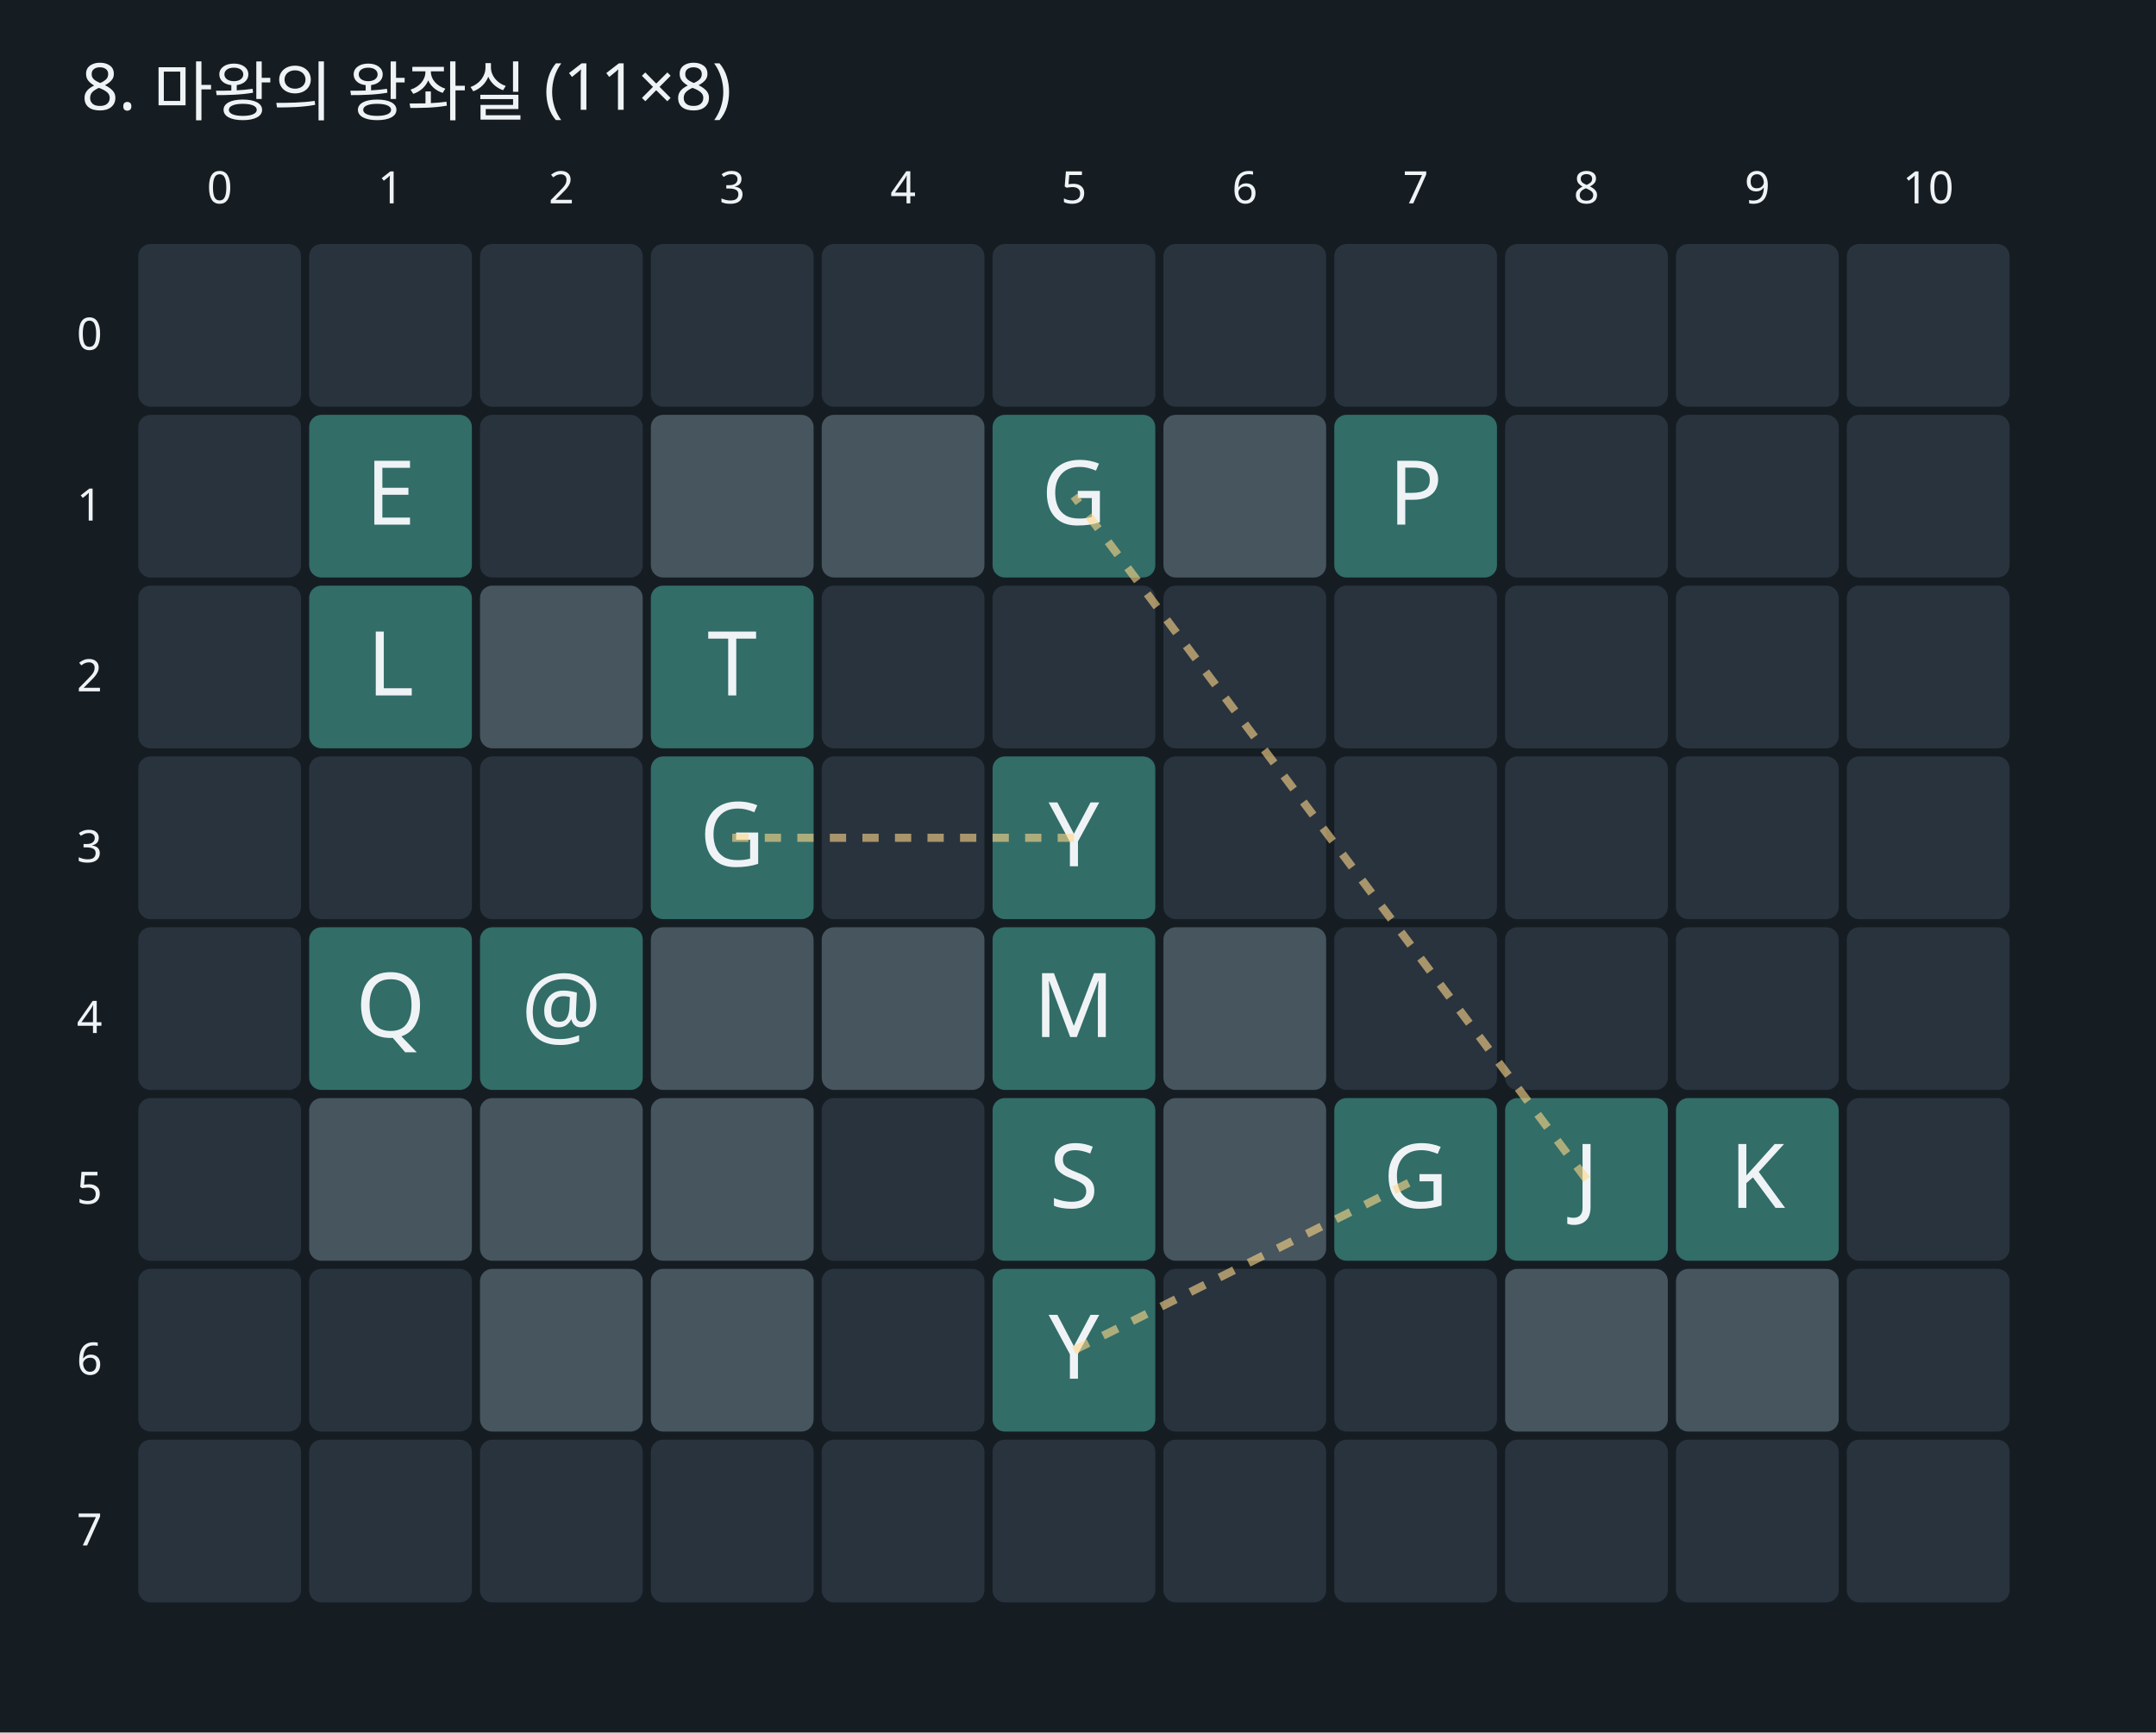
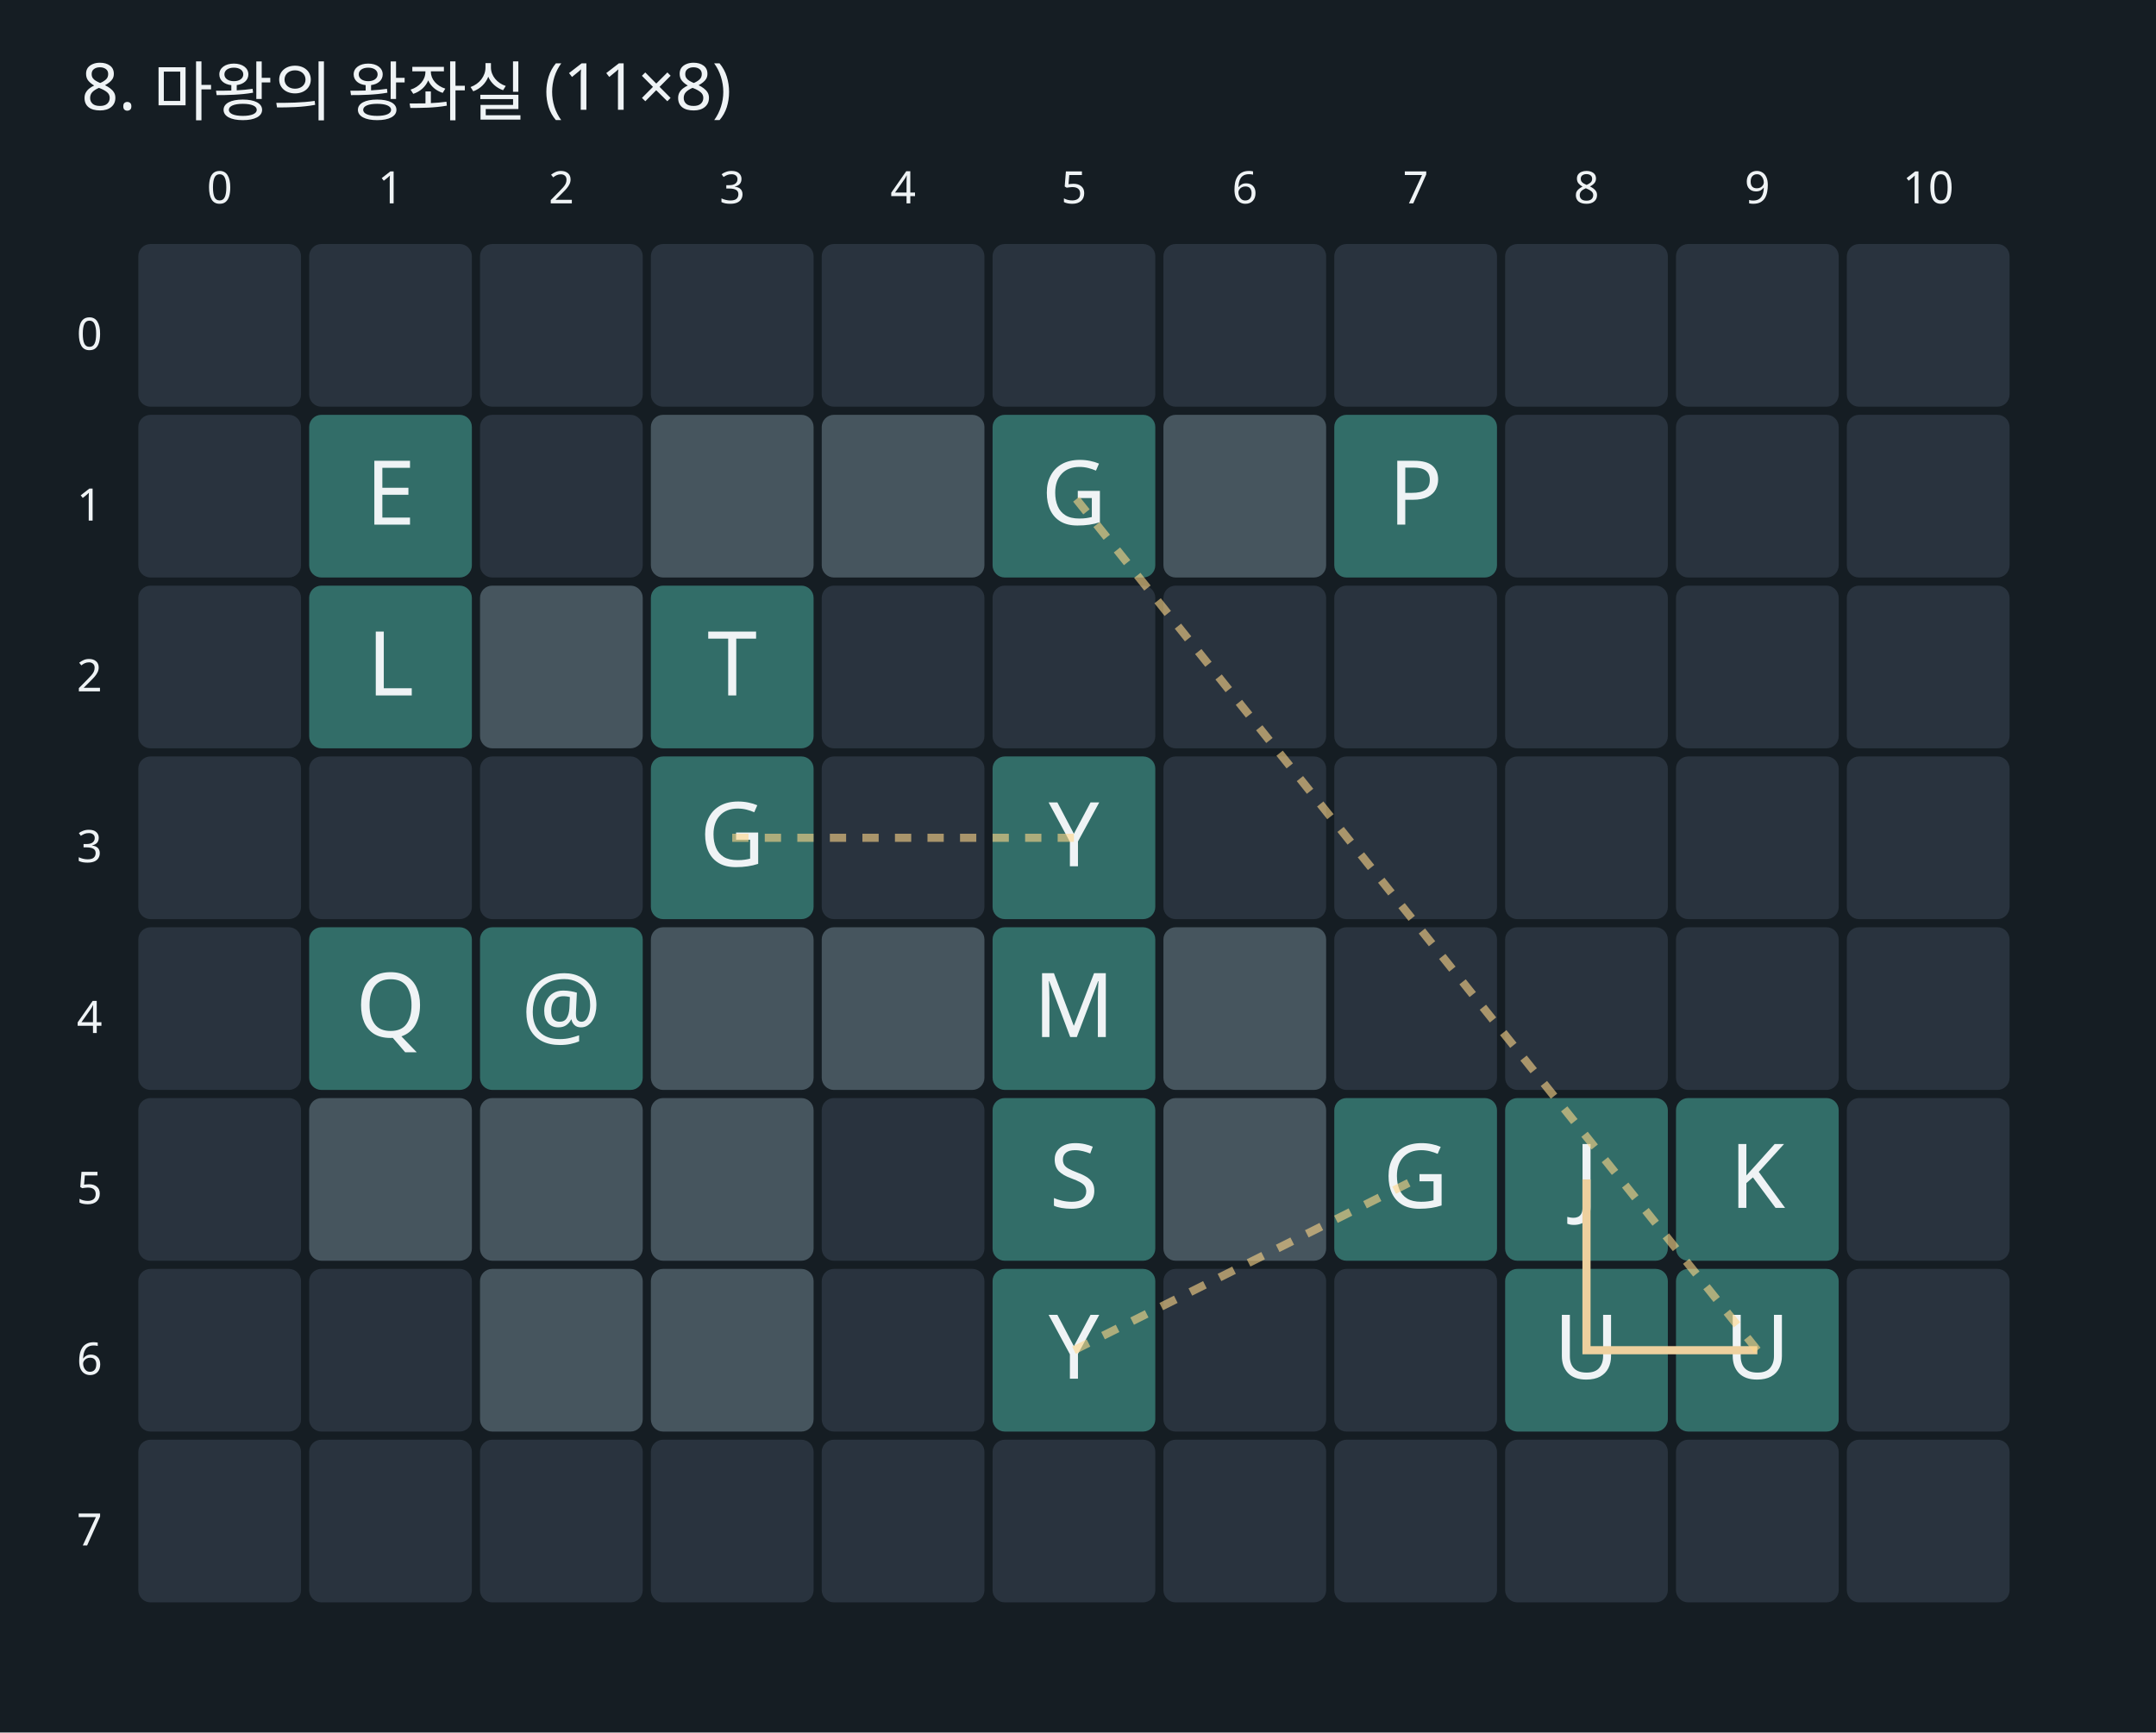
<svg xmlns="http://www.w3.org/2000/svg" width="530" height="426" viewBox="0 0 530 426">
  <rect width="100%" height="100%" fill="#151d23" />
  <g font-family="Malgun Gothic, sans-serif" fill="#eff3f5">
    <text x="20" y="27" font-size="16">8. 마왕의 왕좌실 (11×8)</text>
    <text x="54" y="50" text-anchor="middle" font-size="11">0</text>
    <text x="96" y="50" text-anchor="middle" font-size="11">1</text>
    <text x="138" y="50" text-anchor="middle" font-size="11">2</text>
    <text x="180" y="50" text-anchor="middle" font-size="11">3</text>
    <text x="222" y="50" text-anchor="middle" font-size="11">4</text>
    <text x="264" y="50" text-anchor="middle" font-size="11">5</text>
    <text x="306" y="50" text-anchor="middle" font-size="11">6</text>
    <text x="348" y="50" text-anchor="middle" font-size="11">7</text>
    <text x="390" y="50" text-anchor="middle" font-size="11">8</text>
    <text x="432" y="50" text-anchor="middle" font-size="11">9</text>
    <text x="474" y="50" text-anchor="middle" font-size="11">10</text>
    <text x="22" y="86" text-anchor="middle" font-size="11">0</text>
    <rect x="34" y="60" width="40" height="40" rx="3" fill="#29333e" />
    <rect x="76" y="60" width="40" height="40" rx="3" fill="#29333e" />
    <rect x="118" y="60" width="40" height="40" rx="3" fill="#29333e" />
    <rect x="160" y="60" width="40" height="40" rx="3" fill="#29333e" />
    <rect x="202" y="60" width="40" height="40" rx="3" fill="#29333e" />
    <rect x="244" y="60" width="40" height="40" rx="3" fill="#29333e" />
    <rect x="286" y="60" width="40" height="40" rx="3" fill="#29333e" />
    <rect x="328" y="60" width="40" height="40" rx="3" fill="#29333e" />
    <rect x="370" y="60" width="40" height="40" rx="3" fill="#29333e" />
    <rect x="412" y="60" width="40" height="40" rx="3" fill="#29333e" />
    <rect x="454" y="60" width="40" height="40" rx="3" fill="#29333e" />
    <text x="22" y="128" text-anchor="middle" font-size="11">1</text>
    <rect x="34" y="102" width="40" height="40" rx="3" fill="#29333e" />
    <rect x="76" y="102" width="40" height="40" rx="3" fill="#326d68" />
    <text x="96" y="129" text-anchor="middle" font-size="22">E</text>
    <rect x="118" y="102" width="40" height="40" rx="3" fill="#29333e" />
    <rect x="160" y="102" width="40" height="40" rx="3" fill="#46555e" />
    <rect x="202" y="102" width="40" height="40" rx="3" fill="#46555e" />
    <rect x="244" y="102" width="40" height="40" rx="3" fill="#326d68" />
    <text x="264" y="129" text-anchor="middle" font-size="22">G</text>
    <rect x="286" y="102" width="40" height="40" rx="3" fill="#46555e" />
    <rect x="328" y="102" width="40" height="40" rx="3" fill="#326d68" />
    <text x="348" y="129" text-anchor="middle" font-size="22">P</text>
    <rect x="370" y="102" width="40" height="40" rx="3" fill="#29333e" />
    <rect x="412" y="102" width="40" height="40" rx="3" fill="#29333e" />
    <rect x="454" y="102" width="40" height="40" rx="3" fill="#29333e" />
    <text x="22" y="170" text-anchor="middle" font-size="11">2</text>
    <rect x="34" y="144" width="40" height="40" rx="3" fill="#29333e" />
    <rect x="76" y="144" width="40" height="40" rx="3" fill="#326d68" />
    <text x="96" y="171" text-anchor="middle" font-size="22">L</text>
    <rect x="118" y="144" width="40" height="40" rx="3" fill="#46555e" />
    <rect x="160" y="144" width="40" height="40" rx="3" fill="#326d68" />
    <text x="180" y="171" text-anchor="middle" font-size="22">T</text>
    <rect x="202" y="144" width="40" height="40" rx="3" fill="#29333e" />
    <rect x="244" y="144" width="40" height="40" rx="3" fill="#29333e" />
    <rect x="286" y="144" width="40" height="40" rx="3" fill="#29333e" />
    <rect x="328" y="144" width="40" height="40" rx="3" fill="#29333e" />
    <rect x="370" y="144" width="40" height="40" rx="3" fill="#29333e" />
    <rect x="412" y="144" width="40" height="40" rx="3" fill="#29333e" />
    <rect x="454" y="144" width="40" height="40" rx="3" fill="#29333e" />
    <text x="22" y="212" text-anchor="middle" font-size="11">3</text>
    <rect x="34" y="186" width="40" height="40" rx="3" fill="#29333e" />
    <rect x="76" y="186" width="40" height="40" rx="3" fill="#29333e" />
    <rect x="118" y="186" width="40" height="40" rx="3" fill="#29333e" />
    <rect x="160" y="186" width="40" height="40" rx="3" fill="#326d68" />
    <text x="180" y="213" text-anchor="middle" font-size="22">G</text>
    <rect x="202" y="186" width="40" height="40" rx="3" fill="#29333e" />
    <rect x="244" y="186" width="40" height="40" rx="3" fill="#326d68" />
    <text x="264" y="213" text-anchor="middle" font-size="22">Y</text>
    <rect x="286" y="186" width="40" height="40" rx="3" fill="#29333e" />
    <rect x="328" y="186" width="40" height="40" rx="3" fill="#29333e" />
    <rect x="370" y="186" width="40" height="40" rx="3" fill="#29333e" />
    <rect x="412" y="186" width="40" height="40" rx="3" fill="#29333e" />
    <rect x="454" y="186" width="40" height="40" rx="3" fill="#29333e" />
    <text x="22" y="254" text-anchor="middle" font-size="11">4</text>
    <rect x="34" y="228" width="40" height="40" rx="3" fill="#29333e" />
    <rect x="76" y="228" width="40" height="40" rx="3" fill="#326d68" />
    <text x="96" y="255" text-anchor="middle" font-size="22">Q</text>
    <rect x="118" y="228" width="40" height="40" rx="3" fill="#326d68" />
    <text x="138" y="255" text-anchor="middle" font-size="22">@</text>
    <rect x="160" y="228" width="40" height="40" rx="3" fill="#46555e" />
    <rect x="202" y="228" width="40" height="40" rx="3" fill="#46555e" />
    <rect x="244" y="228" width="40" height="40" rx="3" fill="#326d68" />
    <text x="264" y="255" text-anchor="middle" font-size="22">M</text>
    <rect x="286" y="228" width="40" height="40" rx="3" fill="#46555e" />
    <rect x="328" y="228" width="40" height="40" rx="3" fill="#29333e" />
    <rect x="370" y="228" width="40" height="40" rx="3" fill="#29333e" />
    <rect x="412" y="228" width="40" height="40" rx="3" fill="#29333e" />
    <rect x="454" y="228" width="40" height="40" rx="3" fill="#29333e" />
    <text x="22" y="296" text-anchor="middle" font-size="11">5</text>
    <rect x="34" y="270" width="40" height="40" rx="3" fill="#29333e" />
    <rect x="76" y="270" width="40" height="40" rx="3" fill="#46555e" />
    <rect x="118" y="270" width="40" height="40" rx="3" fill="#46555e" />
    <rect x="160" y="270" width="40" height="40" rx="3" fill="#46555e" />
    <rect x="202" y="270" width="40" height="40" rx="3" fill="#29333e" />
    <rect x="244" y="270" width="40" height="40" rx="3" fill="#326d68" />
    <text x="264" y="297" text-anchor="middle" font-size="22">S</text>
    <rect x="286" y="270" width="40" height="40" rx="3" fill="#46555e" />
    <rect x="328" y="270" width="40" height="40" rx="3" fill="#326d68" />
    <text x="348" y="297" text-anchor="middle" font-size="22">G</text>
    <rect x="370" y="270" width="40" height="40" rx="3" fill="#326d68" />
    <text x="390" y="297" text-anchor="middle" font-size="22">J</text>
    <rect x="412" y="270" width="40" height="40" rx="3" fill="#326d68" />
    <text x="432" y="297" text-anchor="middle" font-size="22">K</text>
    <rect x="454" y="270" width="40" height="40" rx="3" fill="#29333e" />
    <text x="22" y="338" text-anchor="middle" font-size="11">6</text>
    <rect x="34" y="312" width="40" height="40" rx="3" fill="#29333e" />
    <rect x="76" y="312" width="40" height="40" rx="3" fill="#29333e" />
    <rect x="118" y="312" width="40" height="40" rx="3" fill="#46555e" />
    <rect x="160" y="312" width="40" height="40" rx="3" fill="#46555e" />
    <rect x="202" y="312" width="40" height="40" rx="3" fill="#29333e" />
    <rect x="244" y="312" width="40" height="40" rx="3" fill="#326d68" />
    <text x="264" y="339" text-anchor="middle" font-size="22">Y</text>
    <rect x="286" y="312" width="40" height="40" rx="3" fill="#29333e" />
    <rect x="328" y="312" width="40" height="40" rx="3" fill="#29333e" />
-     <rect x="370" y="312" width="40" height="40" rx="3" fill="#46555e" />
-     <rect x="412" y="312" width="40" height="40" rx="3" fill="#46555e" />
+     <rect x="370" y="312" width="40" height="40" rx="3" fill="#326d68" />
+     <text x="390" y="339" text-anchor="middle" font-size="22">U</text>
+     <rect x="412" y="312" width="40" height="40" rx="3" fill="#326d68" />
+     <text x="432" y="339" text-anchor="middle" font-size="22">U</text>
    <rect x="454" y="312" width="40" height="40" rx="3" fill="#29333e" />
    <text x="22" y="380" text-anchor="middle" font-size="11">7</text>
    <rect x="34" y="354" width="40" height="40" rx="3" fill="#29333e" />
    <rect x="76" y="354" width="40" height="40" rx="3" fill="#29333e" />
    <rect x="118" y="354" width="40" height="40" rx="3" fill="#29333e" />
    <rect x="160" y="354" width="40" height="40" rx="3" fill="#29333e" />
    <rect x="202" y="354" width="40" height="40" rx="3" fill="#29333e" />
    <rect x="244" y="354" width="40" height="40" rx="3" fill="#29333e" />
    <rect x="286" y="354" width="40" height="40" rx="3" fill="#29333e" />
    <rect x="328" y="354" width="40" height="40" rx="3" fill="#29333e" />
    <rect x="370" y="354" width="40" height="40" rx="3" fill="#29333e" />
    <rect x="412" y="354" width="40" height="40" rx="3" fill="#29333e" />
    <rect x="454" y="354" width="40" height="40" rx="3" fill="#29333e" />
    <path d="M264,332 L348,290" stroke="#ffd789" stroke-width="2" stroke-dasharray="4 4" opacity=".6" />
    <path d="M264,206 L180,206" stroke="#ffd789" stroke-width="2" stroke-dasharray="4 4" opacity=".6" />
-     <path d="M390,290 L264,122" stroke="#ffd789" stroke-width="2" stroke-dasharray="4 4" opacity=".6" />
+     <polyline points="390,290 390,332 432,332" fill="none" stroke="#eed09e" stroke-width="2" />
+     <path d="M432,332 L264,122" stroke="#ffd789" stroke-width="2" stroke-dasharray="4 4" opacity=".6" />
  </g>
</svg>
